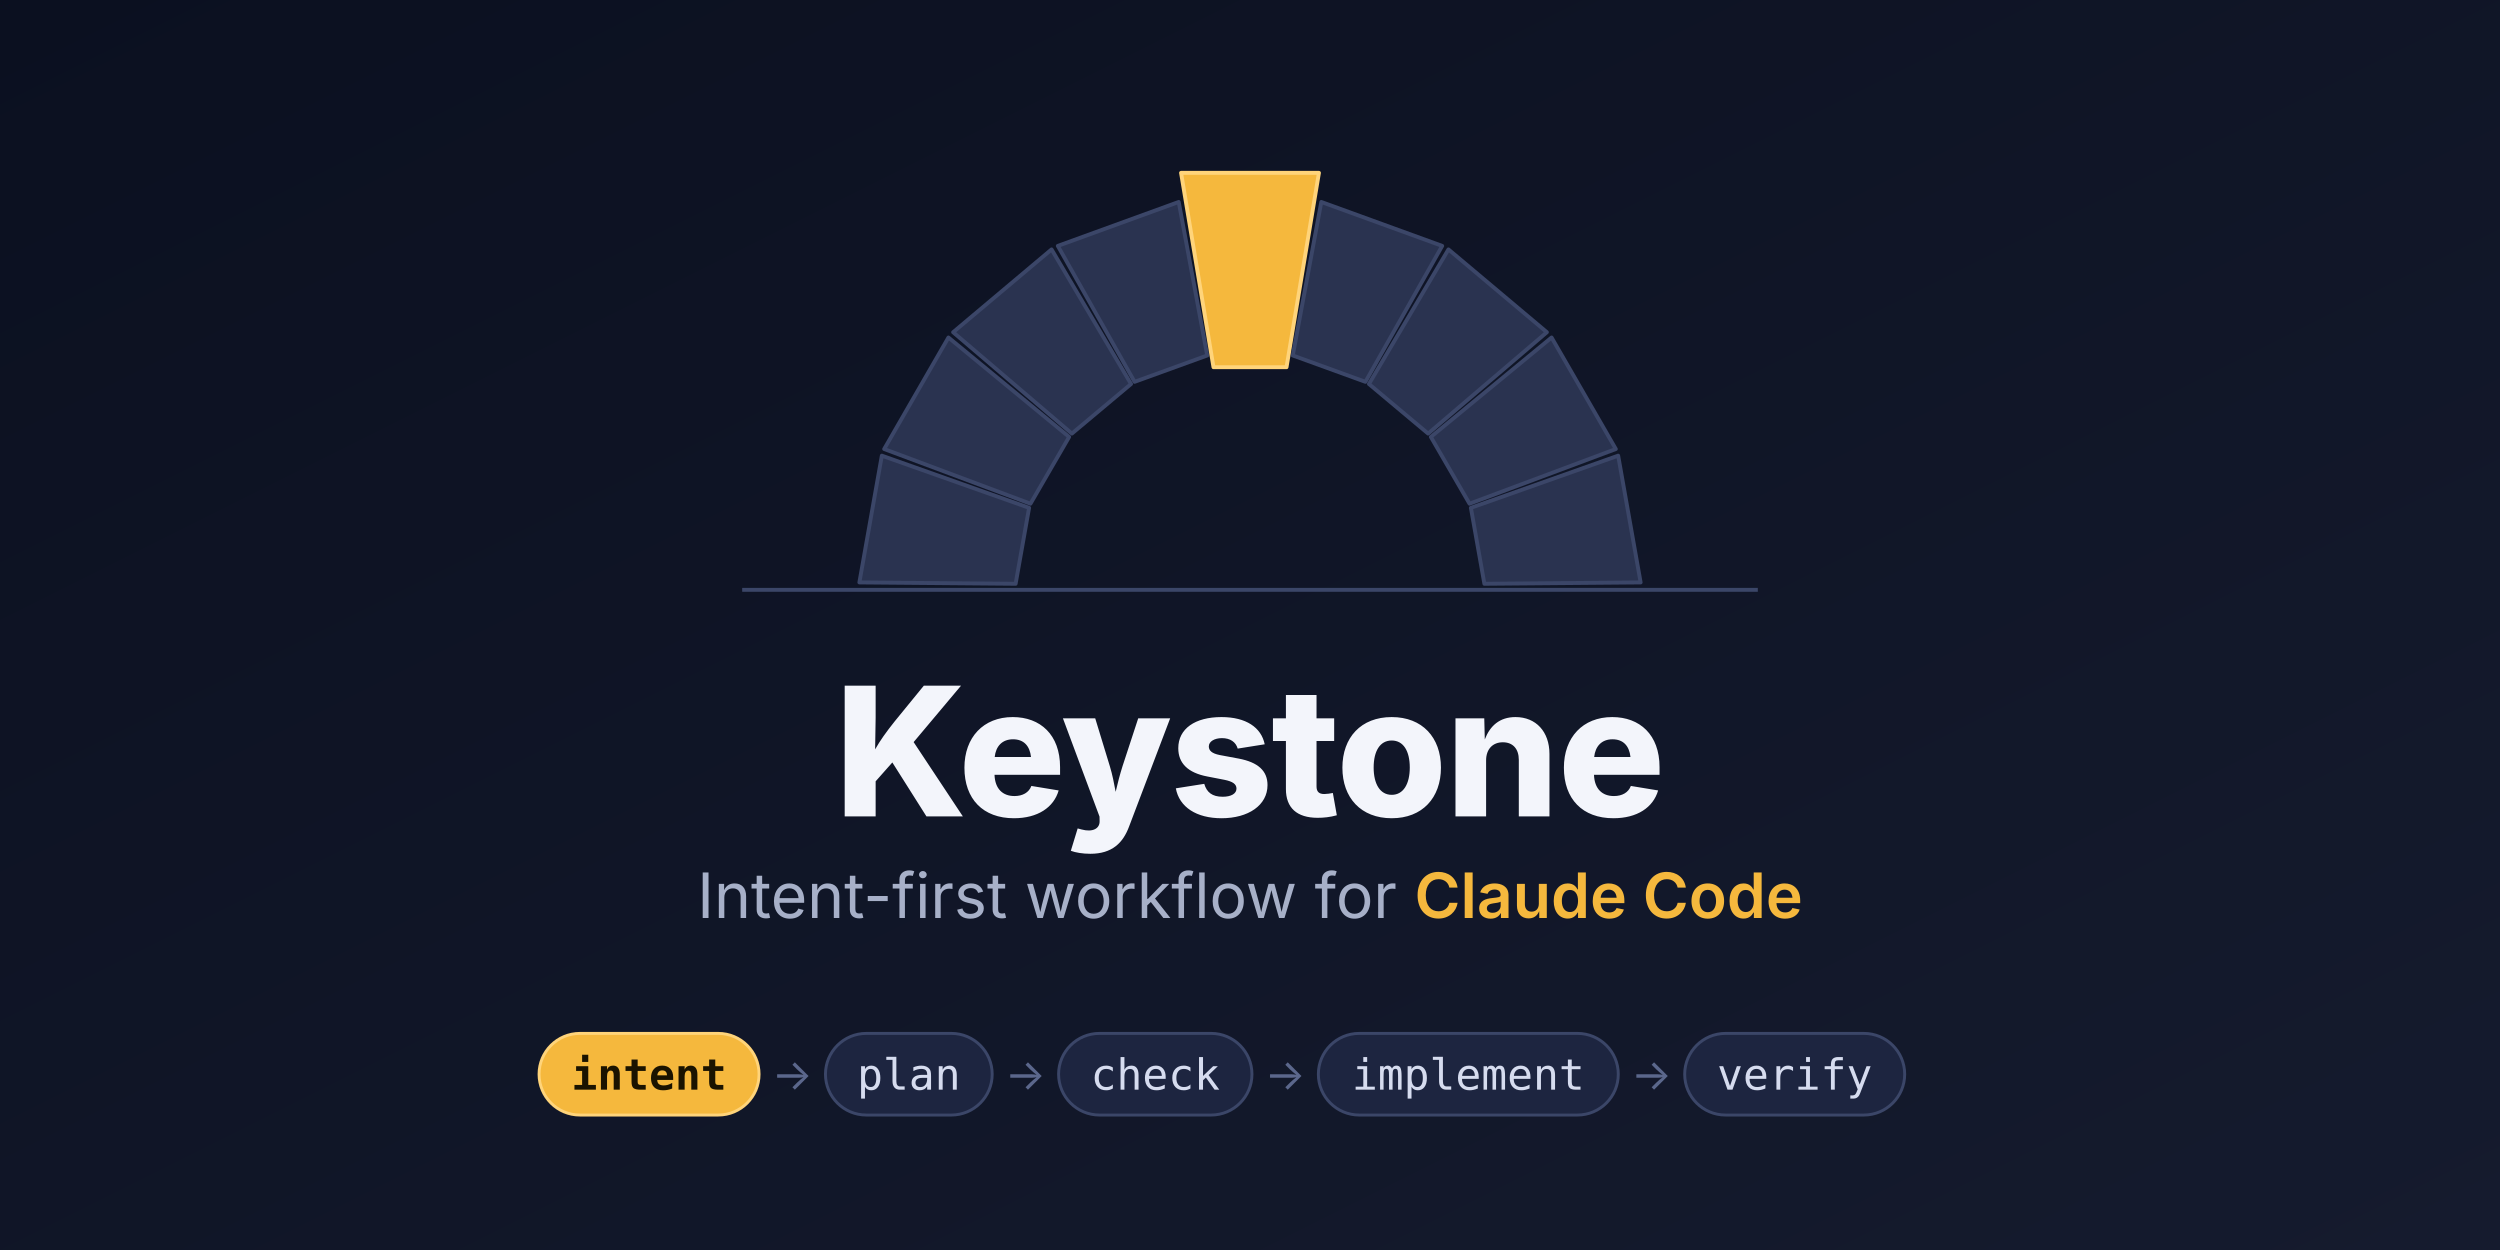
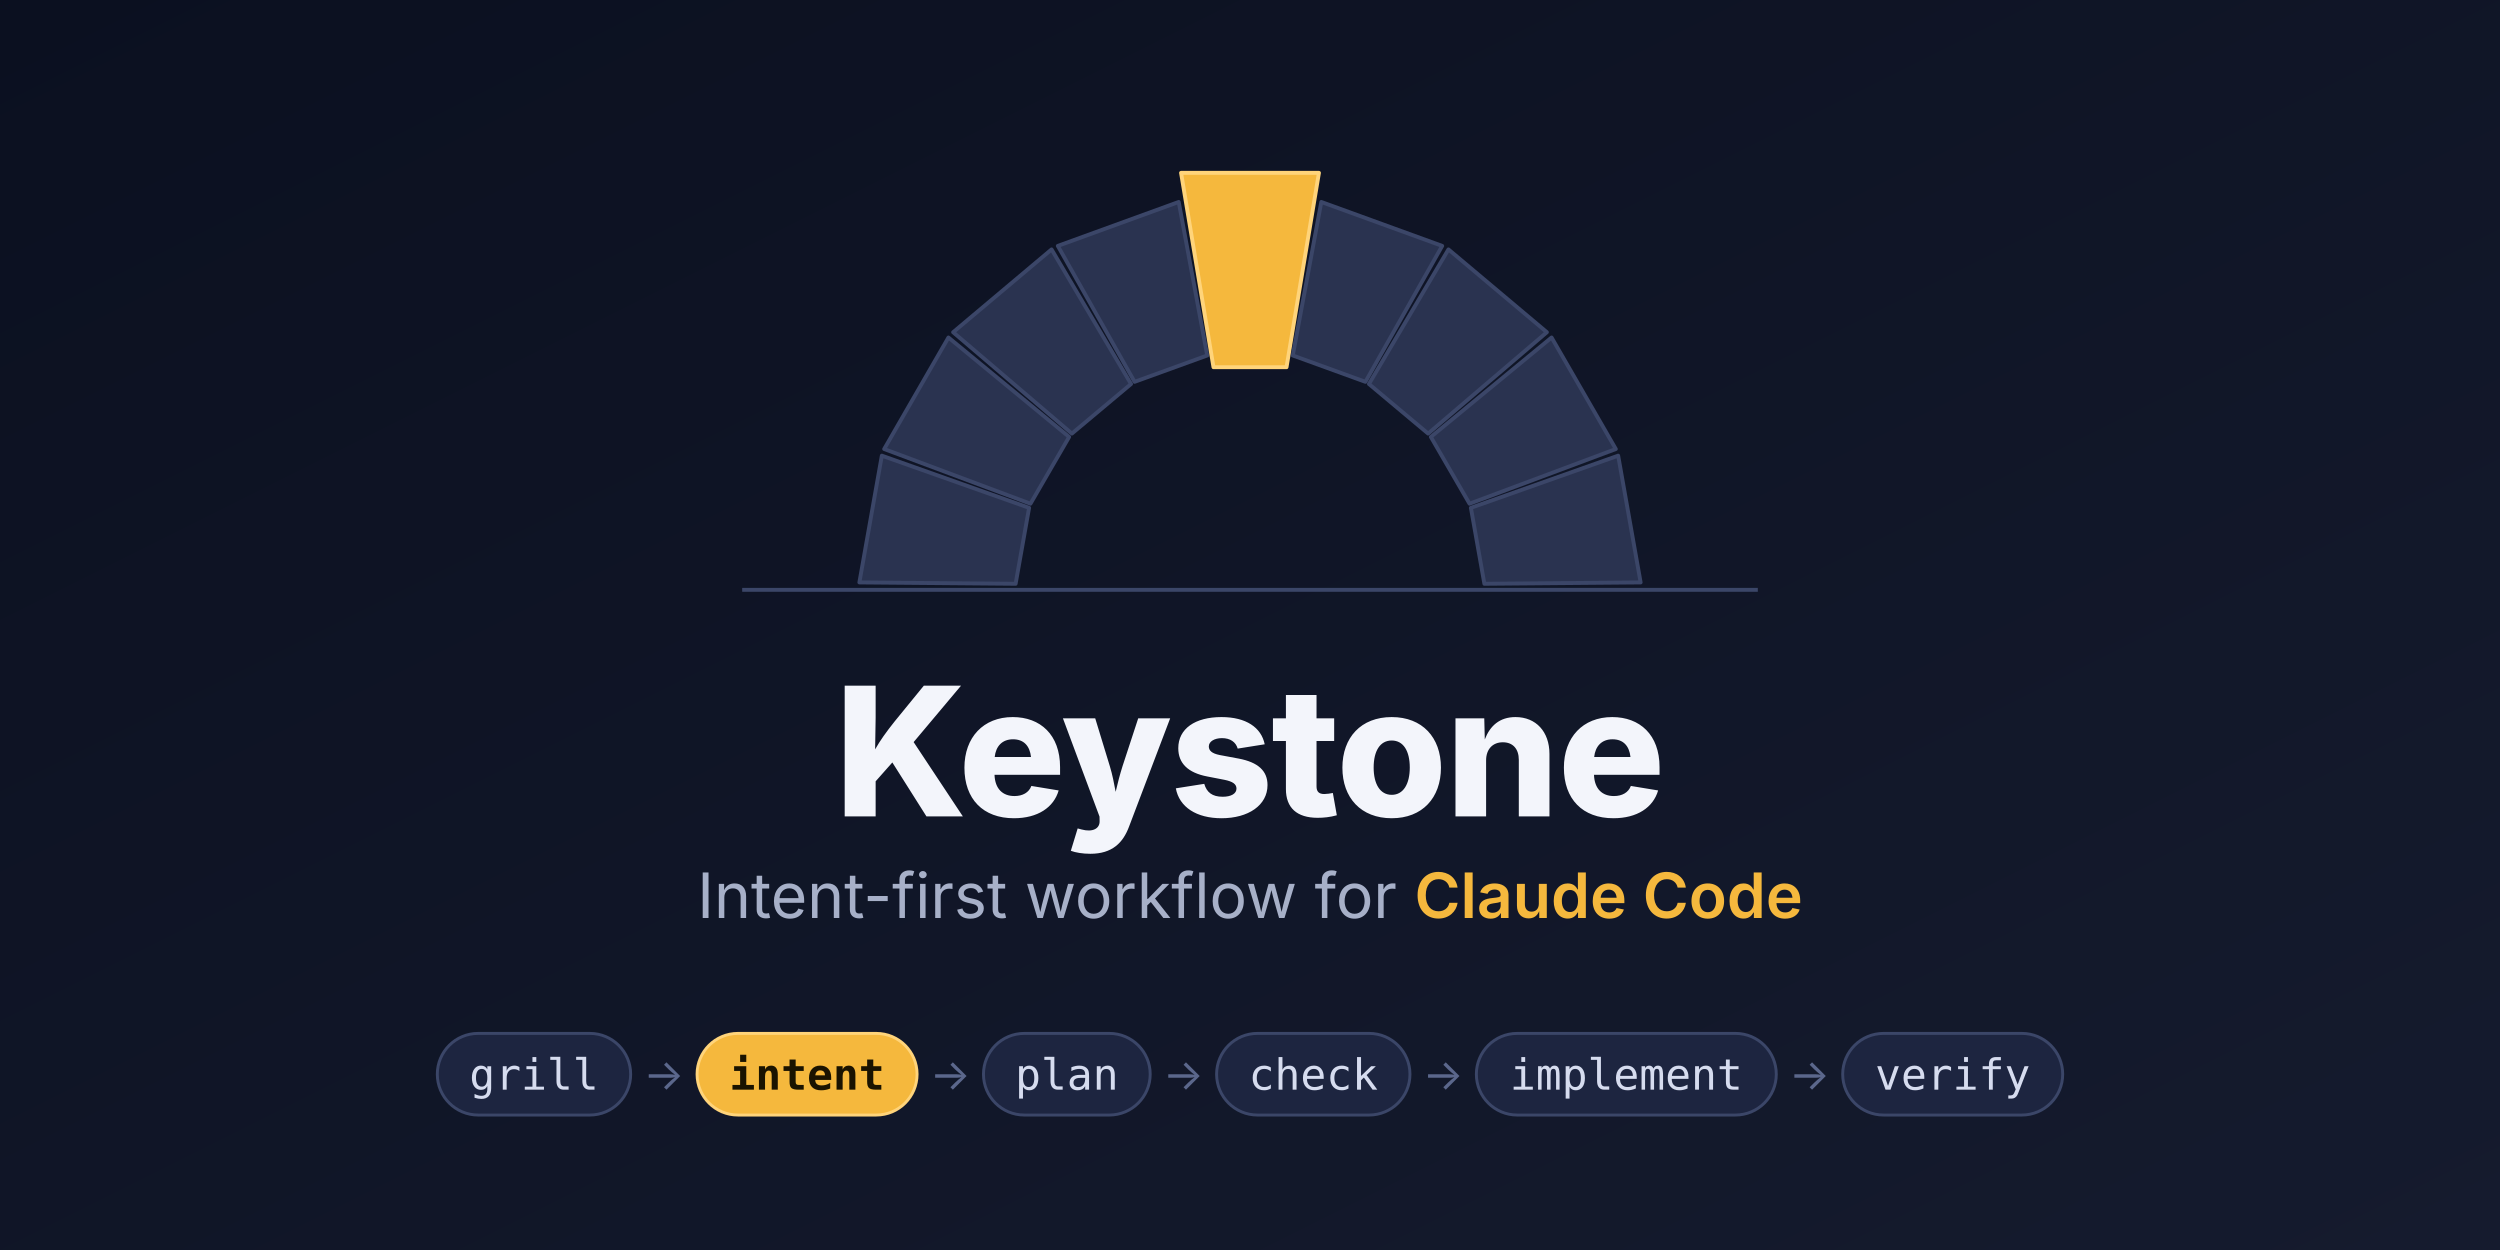
<svg xmlns="http://www.w3.org/2000/svg" width="1280" height="640" viewBox="0 0 1280 640" role="img" aria-label="Keystone — intent-first workflow for Claude Code">
  <defs>
    <linearGradient id="g" x1="0" y1="0" x2="1" y2="1">
      <stop offset="0" stop-color="#0b1020" />
      <stop offset="1" stop-color="#151b2e" />
    </linearGradient>
  </defs>
  <rect width="1280" height="640" fill="url(#g)" />
  <polygon points="520.0,298.9 440.0,298.2 451.5,233.3 526.9,260.0" fill="#2a3350" stroke="#3b4668" stroke-width="2" stroke-linejoin="round" />
  <polygon points="527.6,257.9 452.7,229.9 485.6,172.8 547.4,223.7" fill="#2a3350" stroke="#3b4668" stroke-width="2" stroke-linejoin="round" />
  <polygon points="548.8,222.0 488.0,170.1 538.4,127.7 579.1,196.6" fill="#2a3350" stroke="#3b4668" stroke-width="2" stroke-linejoin="round" />
  <polygon points="580.9,195.5 541.6,125.9 603.5,103.4 618.1,182.0" fill="#2a3350" stroke="#3b4668" stroke-width="2" stroke-linejoin="round" />
  <polygon points="621.3,188.0 604.7,88.5 675.3,88.5 658.7,188.0" fill="#f5b83d" stroke="#ffd47a" stroke-width="2" stroke-linejoin="round" />
  <polygon points="661.9,182.0 676.5,103.4 738.4,125.9 699.1,195.5" fill="#2a3350" stroke="#3b4668" stroke-width="2" stroke-linejoin="round" />
  <polygon points="700.9,196.6 741.6,127.7 792.0,170.1 731.2,222.0" fill="#2a3350" stroke="#3b4668" stroke-width="2" stroke-linejoin="round" />
  <polygon points="732.6,223.7 794.4,172.8 827.3,229.9 752.4,257.9" fill="#2a3350" stroke="#3b4668" stroke-width="2" stroke-linejoin="round" />
  <polygon points="753.1,260.0 828.5,233.3 840.0,298.2 760.0,298.9" fill="#2a3350" stroke="#3b4668" stroke-width="2" stroke-linejoin="round" />
  <line x1="380" y1="302" x2="900" y2="302" stroke="#3b4668" stroke-width="2" />
  <text x="640" y="418" text-anchor="middle" font-family="'Segoe UI', 'Inter', 'Helvetica Neue', Arial, sans-serif" font-size="92" font-weight="800" fill="#f3f5fb" letter-spacing="-1">Keystone</text>
  <text x="640" y="470" text-anchor="middle" font-family="'Segoe UI', 'Inter', 'Helvetica Neue', Arial, sans-serif" font-size="32" fill="#a7b0c8">Intent-first workflow for <tspan fill="#f5b83d" font-weight="600">Claude Code</tspan>
  </text>
-   <rect x="276" y="529.1" width="112.64" height="41.8" rx="20.9" fill="#f5b83d" stroke="#ffd47a" stroke-width="1.5" />
-   <text x="332.32" y="557.92" text-anchor="middle" font-family="'JetBrains Mono', 'Cascadia Code', Consolas, 'SFMono-Regular', monospace" font-size="22" fill="#1a1300" font-weight="700">intent</text>
-   <text x="405.64" y="557.92" text-anchor="middle" font-family="'Segoe UI', 'Inter', 'Helvetica Neue', Arial, sans-serif" font-size="22" fill="#5b678c">→</text>
-   <rect x="422.64" y="529.1" width="85.36" height="41.8" rx="20.9" fill="#1d2540" stroke="#3b4668" stroke-width="1.5" />
-   <text x="465.32" y="557.92" text-anchor="middle" font-family="'JetBrains Mono', 'Cascadia Code', Consolas, 'SFMono-Regular', monospace" font-size="22" fill="#d6dcef" font-weight="500">plan</text>
-   <text x="525" y="557.92" text-anchor="middle" font-family="'Segoe UI', 'Inter', 'Helvetica Neue', Arial, sans-serif" font-size="22" fill="#5b678c">→</text>
-   <rect x="542" y="529.1" width="99" height="41.8" rx="20.9" fill="#1d2540" stroke="#3b4668" stroke-width="1.5" />
-   <text x="591.5" y="557.92" text-anchor="middle" font-family="'JetBrains Mono', 'Cascadia Code', Consolas, 'SFMono-Regular', monospace" font-size="22" fill="#d6dcef" font-weight="500">check</text>
-   <text x="658" y="557.92" text-anchor="middle" font-family="'Segoe UI', 'Inter', 'Helvetica Neue', Arial, sans-serif" font-size="22" fill="#5b678c">→</text>
-   <rect x="675" y="529.1" width="153.56" height="41.8" rx="20.9" fill="#1d2540" stroke="#3b4668" stroke-width="1.5" />
-   <text x="751.78" y="557.92" text-anchor="middle" font-family="'JetBrains Mono', 'Cascadia Code', Consolas, 'SFMono-Regular', monospace" font-size="22" fill="#d6dcef" font-weight="500">implement</text>
-   <text x="845.56" y="557.92" text-anchor="middle" font-family="'Segoe UI', 'Inter', 'Helvetica Neue', Arial, sans-serif" font-size="22" fill="#5b678c">→</text>
-   <rect x="862.56" y="529.1" width="112.64" height="41.8" rx="20.9" fill="#1d2540" stroke="#3b4668" stroke-width="1.5" />
-   <text x="918.88" y="557.92" text-anchor="middle" font-family="'JetBrains Mono', 'Cascadia Code', Consolas, 'SFMono-Regular', monospace" font-size="22" fill="#d6dcef" font-weight="500">verify</text>
+   <rect x="223.9" y="529.1" width="99" height="41.8" rx="20.9" fill="#1d2540" stroke="#3b4668" stroke-width="1.5" />
+   <text x="273.4" y="557.92" text-anchor="middle" font-family="'JetBrains Mono', 'Cascadia Code', Consolas, 'SFMono-Regular', monospace" font-size="22" fill="#d6dcef" font-weight="500">grill</text>
+   <text x="339.9" y="557.92" text-anchor="middle" font-family="'Segoe UI', 'Inter', 'Helvetica Neue', Arial, sans-serif" font-size="22" fill="#5b678c">→</text>
+   <rect x="356.9" y="529.1" width="112.64" height="41.8" rx="20.9" fill="#f5b83d" stroke="#ffd47a" stroke-width="1.5" />
+   <text x="413.22" y="557.92" text-anchor="middle" font-family="'JetBrains Mono', 'Cascadia Code', Consolas, 'SFMono-Regular', monospace" font-size="22" fill="#1a1300" font-weight="700">intent</text>
+   <text x="486.54" y="557.92" text-anchor="middle" font-family="'Segoe UI', 'Inter', 'Helvetica Neue', Arial, sans-serif" font-size="22" fill="#5b678c">→</text>
+   <rect x="503.54" y="529.1" width="85.36" height="41.8" rx="20.9" fill="#1d2540" stroke="#3b4668" stroke-width="1.5" />
+   <text x="546.22" y="557.92" text-anchor="middle" font-family="'JetBrains Mono', 'Cascadia Code', Consolas, 'SFMono-Regular', monospace" font-size="22" fill="#d6dcef" font-weight="500">plan</text>
+   <text x="605.9" y="557.92" text-anchor="middle" font-family="'Segoe UI', 'Inter', 'Helvetica Neue', Arial, sans-serif" font-size="22" fill="#5b678c">→</text>
+   <rect x="622.9" y="529.1" width="99" height="41.8" rx="20.9" fill="#1d2540" stroke="#3b4668" stroke-width="1.5" />
+   <text x="672.4" y="557.92" text-anchor="middle" font-family="'JetBrains Mono', 'Cascadia Code', Consolas, 'SFMono-Regular', monospace" font-size="22" fill="#d6dcef" font-weight="500">check</text>
+   <text x="738.9" y="557.92" text-anchor="middle" font-family="'Segoe UI', 'Inter', 'Helvetica Neue', Arial, sans-serif" font-size="22" fill="#5b678c">→</text>
+   <rect x="755.9" y="529.1" width="153.56" height="41.8" rx="20.9" fill="#1d2540" stroke="#3b4668" stroke-width="1.5" />
+   <text x="832.68" y="557.92" text-anchor="middle" font-family="'JetBrains Mono', 'Cascadia Code', Consolas, 'SFMono-Regular', monospace" font-size="22" fill="#d6dcef" font-weight="500">implement</text>
+   <text x="926.46" y="557.92" text-anchor="middle" font-family="'Segoe UI', 'Inter', 'Helvetica Neue', Arial, sans-serif" font-size="22" fill="#5b678c">→</text>
+   <rect x="943.46" y="529.1" width="112.64" height="41.8" rx="20.9" fill="#1d2540" stroke="#3b4668" stroke-width="1.5" />
+   <text x="999.78" y="557.92" text-anchor="middle" font-family="'JetBrains Mono', 'Cascadia Code', Consolas, 'SFMono-Regular', monospace" font-size="22" fill="#d6dcef" font-weight="500">verify</text>
</svg>
